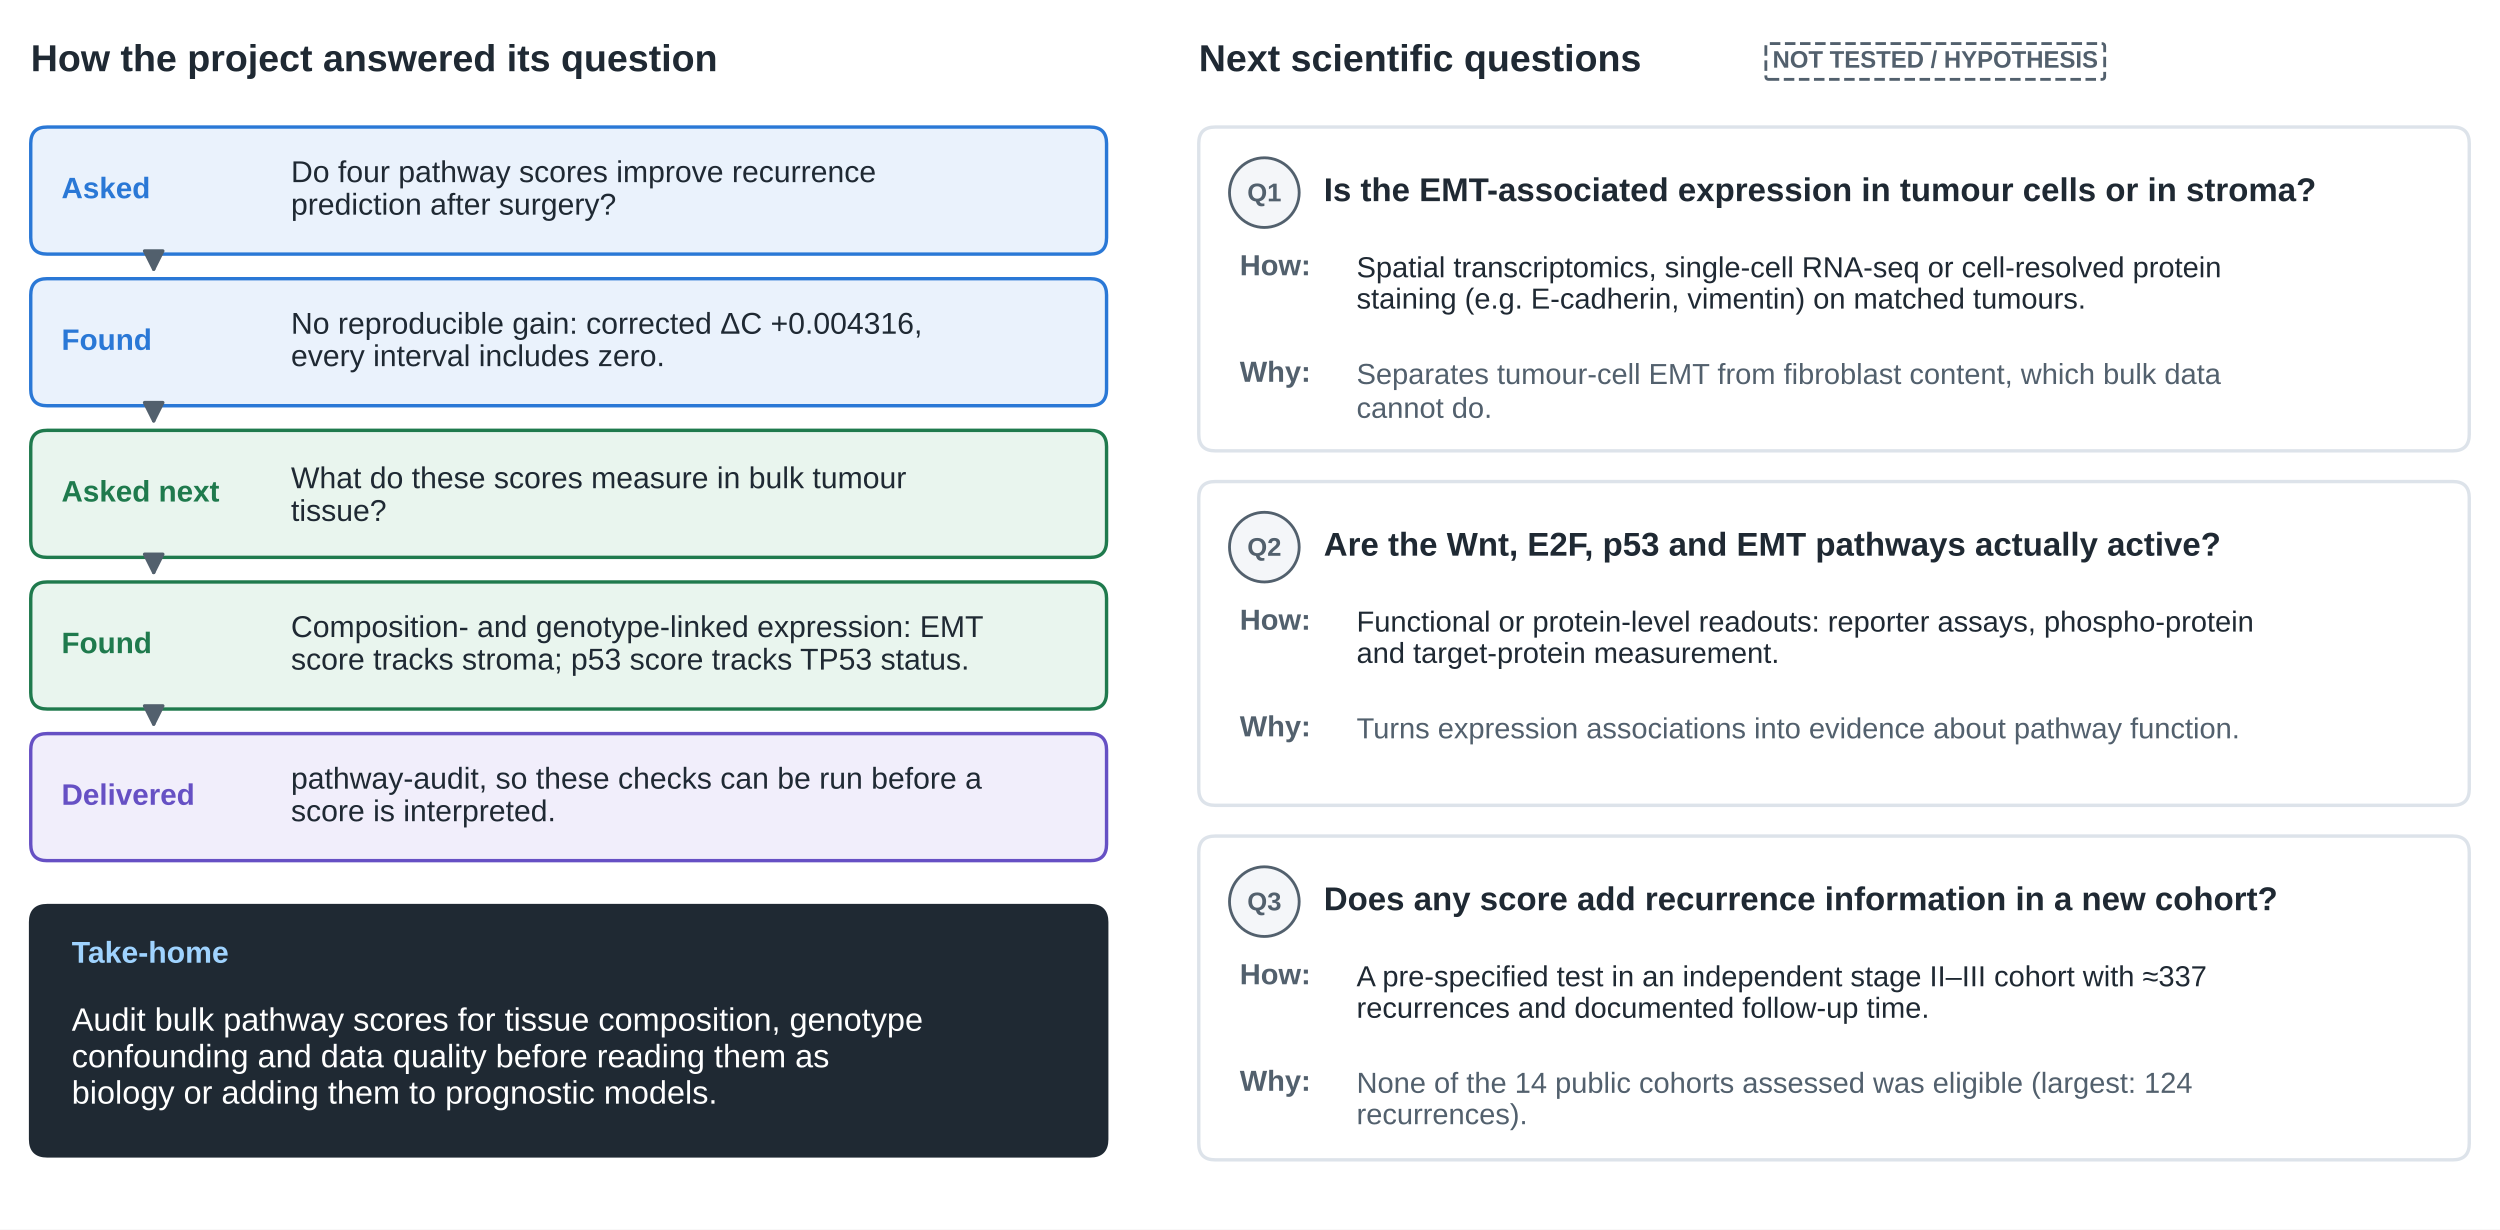
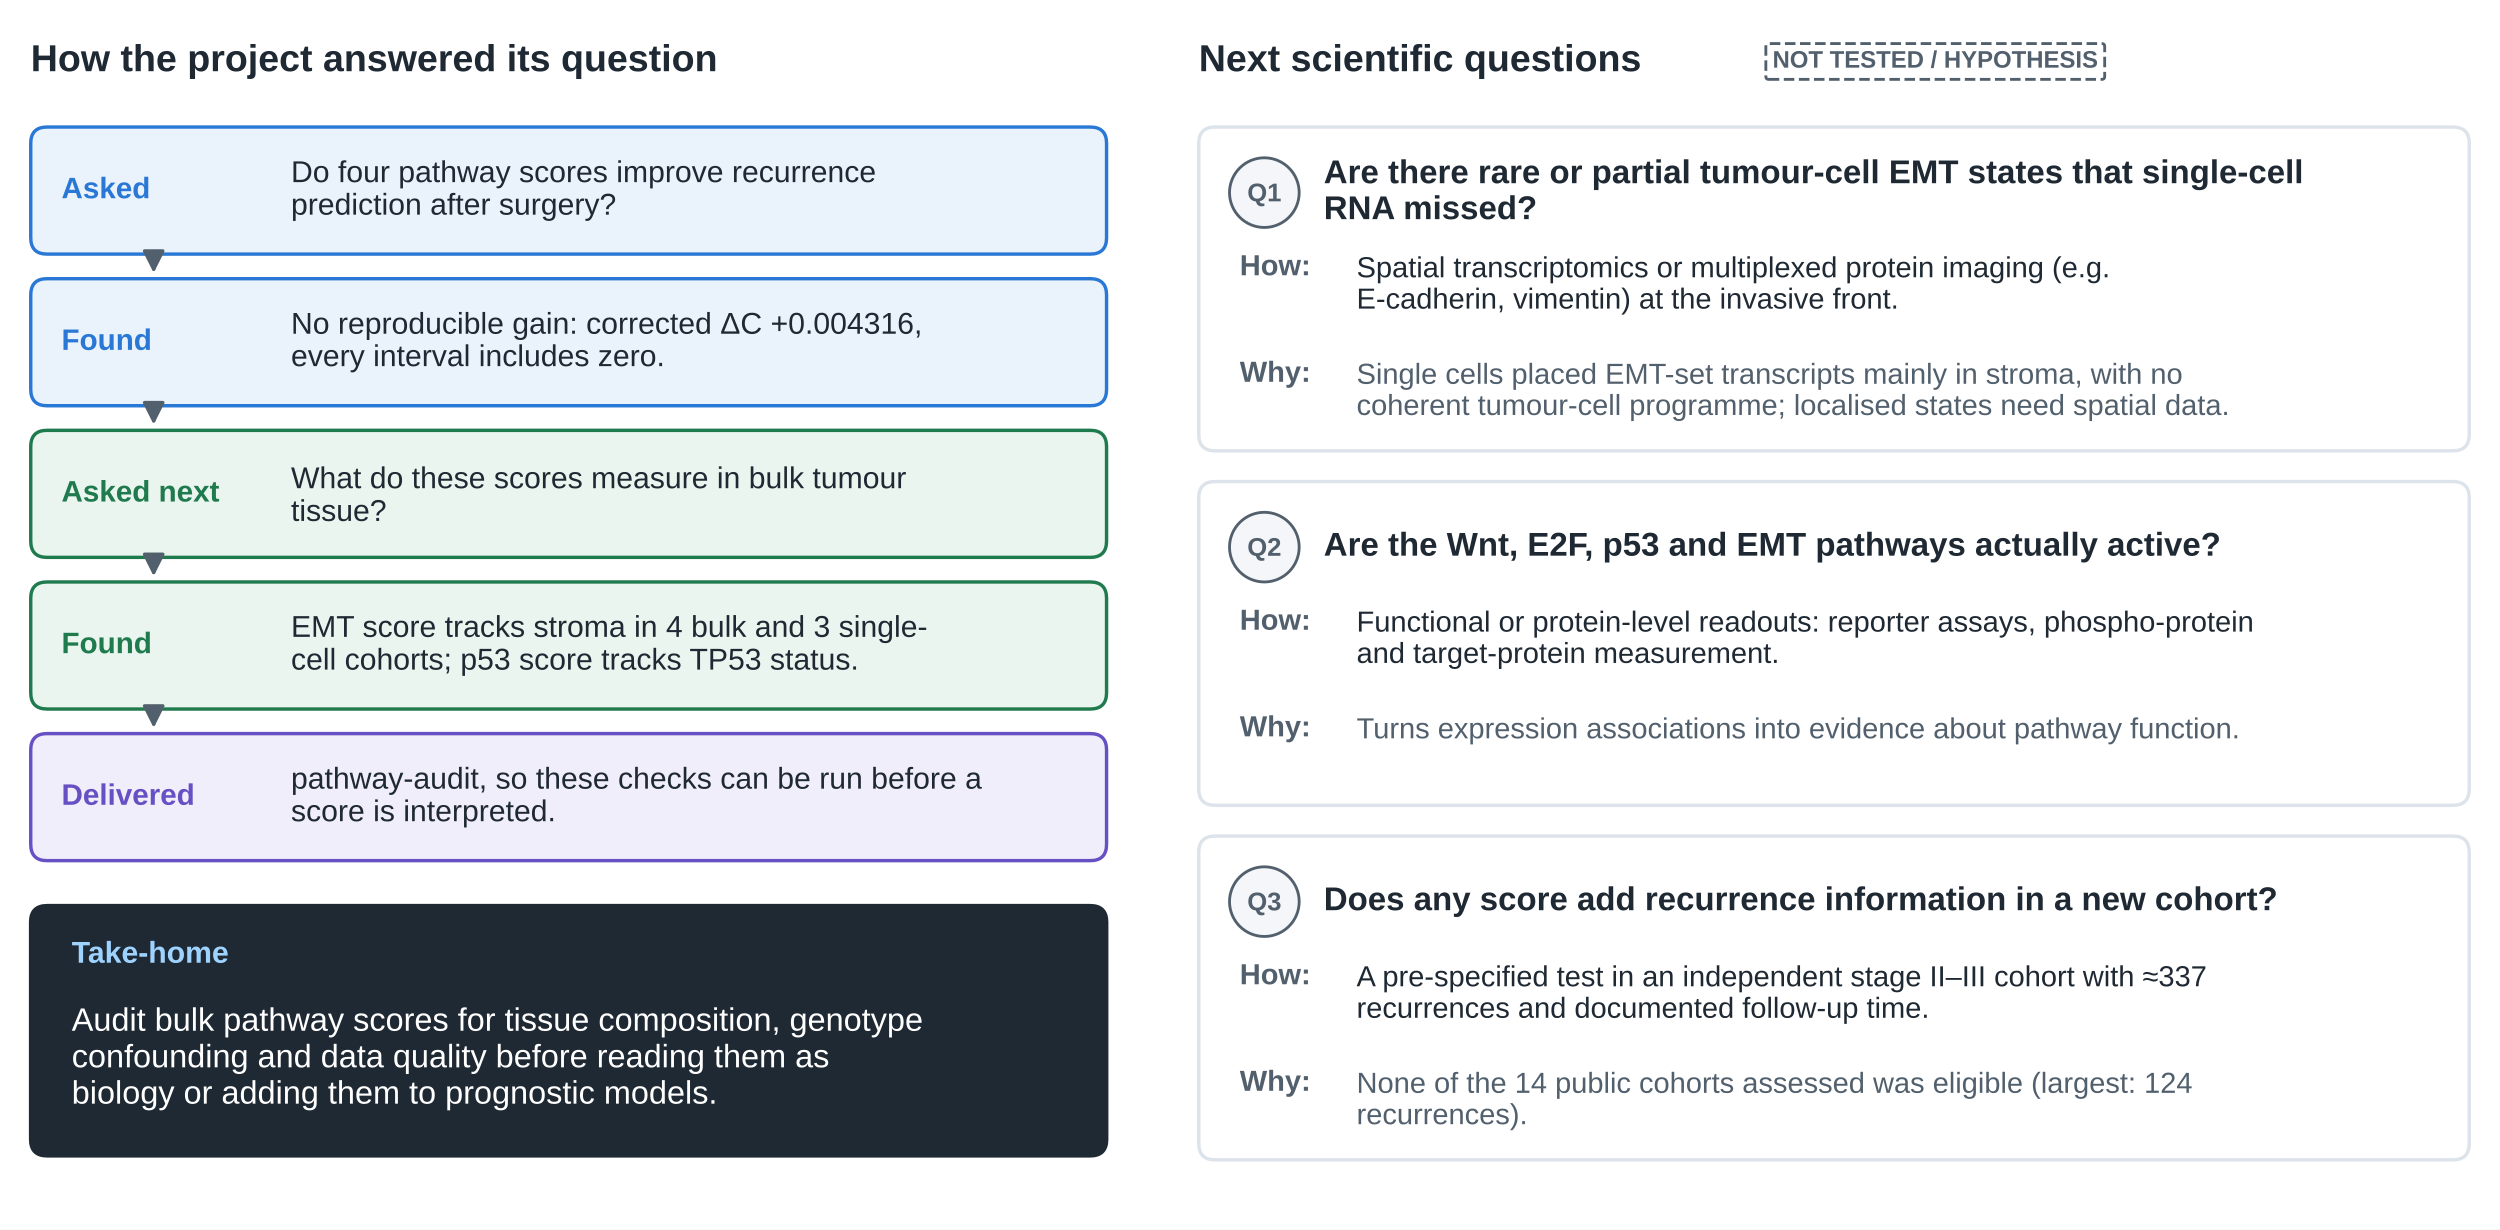
<svg xmlns="http://www.w3.org/2000/svg" width="878.4pt" height="432pt" viewBox="0 0 878.4 432" version="1.1">
  <defs>
    <style type="text/css">*{stroke-linejoin: round; stroke-linecap: butt}</style>
  </defs>
  <g id="figure_1">
    <g id="patch_1">
      <path d="M 0 432  L 878.4 432  L 878.4 0  L 0 0  z " style="fill: #ffffff" />
    </g>
    <g id="axes_1">
      <g id="patch_2">
        <path d="M 16.56 44.64  L 383.04 44.64  Q 388.8 44.64 388.8 50.4  L 388.8 83.52  Q 388.8 89.28 383.04 89.28  L 16.56 89.28  Q 10.8 89.28 10.8 83.52  L 10.8 50.4  Q 10.8 44.64 16.56 44.64  z " clip-path="url(#p2f7f9f521a)" style="fill: #eaf2fc; stroke: #2a78d6; stroke-width: 1.2; stroke-linejoin: miter" />
      </g>
      <g id="patch_3">
        <path d="M 16.56 97.92  L 383.04 97.92  Q 388.8 97.92 388.8 103.68  L 388.8 136.8  Q 388.8 142.56 383.04 142.56  L 16.56 142.56  Q 10.8 142.56 10.8 136.8  L 10.8 103.68  Q 10.8 97.92 16.56 97.92  z " clip-path="url(#p2f7f9f521a)" style="fill: #eaf2fc; stroke: #2a78d6; stroke-width: 1.2; stroke-linejoin: miter" />
      </g>
      <g id="patch_4">
        <path d="M 16.56 151.2  L 383.04 151.2  Q 388.8 151.2 388.8 156.96  L 388.8 190.08  Q 388.8 195.84 383.04 195.84  L 16.56 195.84  Q 10.8 195.84 10.8 190.08  L 10.8 156.96  Q 10.8 151.2 16.56 151.2  z " clip-path="url(#p2f7f9f521a)" style="fill: #e9f5ee; stroke: #1f7a4d; stroke-width: 1.2; stroke-linejoin: miter" />
      </g>
      <g id="patch_5">
        <path d="M 16.56 204.48  L 383.04 204.48  Q 388.8 204.48 388.8 210.24  L 388.8 243.36  Q 388.8 249.12 383.04 249.12  L 16.56 249.12  Q 10.8 249.12 10.8 243.36  L 10.8 210.24  Q 10.8 204.48 16.56 204.48  z " clip-path="url(#p2f7f9f521a)" style="fill: #e9f5ee; stroke: #1f7a4d; stroke-width: 1.2; stroke-linejoin: miter" />
      </g>
      <g id="patch_6">
        <path d="M 16.56 257.76  L 383.04 257.76  Q 388.8 257.76 388.8 263.52  L 388.8 296.64  Q 388.8 302.4 383.04 302.4  L 16.56 302.4  Q 10.8 302.4 10.8 296.64  L 10.8 263.52  Q 10.8 257.76 16.56 257.76  z " clip-path="url(#p2f7f9f521a)" style="fill: #f1eefb; stroke: #6650c4; stroke-width: 1.2; stroke-linejoin: miter" />
      </g>
      <g id="patch_7">
        <path d="M 16.56 318.24  L 383.04 318.24  Q 388.8 318.24 388.8 324  L 388.8 400.32  Q 388.8 406.08 383.04 406.08  L 16.56 406.08  Q 10.8 406.08 10.8 400.32  L 10.8 324  Q 10.8 318.24 16.56 318.24  z " clip-path="url(#p2f7f9f521a)" style="fill: #1f2933; stroke: #1f2933; stroke-width: 1.3; stroke-linejoin: miter" />
      </g>
      <g id="patch_8">
        <path d="M 426.96 44.64  L 861.84 44.64  Q 867.6 44.64 867.6 50.4  L 867.6 152.64  Q 867.6 158.4 861.84 158.4  L 426.96 158.4  Q 421.2 158.4 421.2 152.64  L 421.2 50.4  Q 421.2 44.64 426.96 44.64  z " clip-path="url(#p2f7f9f521a)" style="fill: #ffffff; stroke: #dde3ea; stroke-width: 1.2; stroke-linejoin: miter" />
      </g>
      <g id="patch_9">
        <path d="M 444.24 55.44  C 447.486 55.44 450.6 56.73 452.895 59.025  C 455.19 61.32 456.48 64.434 456.48 67.68  C 456.48 70.926 455.19 74.04 452.895 76.335  C 450.6 78.63 447.486 79.92 444.24 79.92  C 440.994 79.92 437.88 78.63 435.585 76.335  C 433.29 74.04 432 70.926 432 67.68  C 432 64.434 433.29 61.32 435.585 59.025  C 437.88 56.73 440.994 55.44 444.24 55.44  z " clip-path="url(#p2f7f9f521a)" style="fill: #f4f6f9; stroke: #52606d; stroke-linejoin: miter" />
      </g>
      <g id="patch_10">
        <path d="M 426.96 169.2  L 861.84 169.2  Q 867.6 169.2 867.6 174.96  L 867.6 277.2  Q 867.6 282.96 861.84 282.96  L 426.96 282.96  Q 421.2 282.96 421.2 277.2  L 421.2 174.96  Q 421.2 169.2 426.96 169.2  z " clip-path="url(#p2f7f9f521a)" style="fill: #ffffff; stroke: #dde3ea; stroke-width: 1.2; stroke-linejoin: miter" />
      </g>
      <g id="patch_11">
        <path d="M 444.24 180  C 447.486 180 450.6 181.29 452.895 183.585  C 455.19 185.88 456.48 188.994 456.48 192.24  C 456.48 195.486 455.19 198.6 452.895 200.895  C 450.6 203.19 447.486 204.48 444.24 204.48  C 440.994 204.48 437.88 203.19 435.585 200.895  C 433.29 198.6 432 195.486 432 192.24  C 432 188.994 433.29 185.88 435.585 183.585  C 437.88 181.29 440.994 180 444.24 180  z " clip-path="url(#p2f7f9f521a)" style="fill: #f4f6f9; stroke: #52606d; stroke-linejoin: miter" />
      </g>
      <g id="patch_12">
        <path d="M 426.96 293.76  L 861.84 293.76  Q 867.6 293.76 867.6 299.52  L 867.6 401.76  Q 867.6 407.52 861.84 407.52  L 426.96 407.52  Q 421.2 407.52 421.2 401.76  L 421.2 299.52  Q 421.2 293.76 426.96 293.76  z " clip-path="url(#p2f7f9f521a)" style="fill: #ffffff; stroke: #dde3ea; stroke-width: 1.2; stroke-linejoin: miter" />
      </g>
      <g id="patch_13">
        <path d="M 444.24 304.56  C 447.486 304.56 450.6 305.85 452.895 308.145  C 455.19 310.44 456.48 313.554 456.48 316.8  C 456.48 320.046 455.19 323.16 452.895 325.455  C 450.6 327.75 447.486 329.04 444.24 329.04  C 440.994 329.04 437.88 327.75 435.585 325.455  C 433.29 323.16 432 320.046 432 316.8  C 432 313.554 433.29 310.44 435.585 308.145  C 437.88 305.85 440.994 304.56 444.24 304.56  z " clip-path="url(#p2f7f9f521a)" style="fill: #f4f6f9; stroke: #52606d; stroke-linejoin: miter" />
      </g>
      <g id="text_1">
        <text style="font-weight: 700; font-size: 13.2px; font-family: 'Arial', 'DejaVu Sans'; text-anchor: start; fill: #1f2933" x="10.8" y="25.016" transform="rotate(-0 10.8 25.01589)">How the project answered its question</text>
      </g>
      <g id="text_2">
        <text style="font-weight: 700; font-size: 10.4px; font-family: 'Arial', 'DejaVu Sans'; text-anchor: start; fill: #2a78d6" x="21.6" y="69.651" transform="rotate(-0 21.6 69.65141)">Asked</text>
      </g>
      <g id="text_3">
        <text style="font-size: 10.6px; font-family: 'Arial', 'DejaVu Sans'; fill: #1f2933" transform="translate(102.24 63.98273)">Do four pathway scores improve recurrence</text>
        <text style="font-size: 10.6px; font-family: 'Arial', 'DejaVu Sans'; fill: #1f2933" transform="translate(102.24 75.42276)">prediction after surgery?</text>
      </g>
      <g id="patch_14">
        <path d="M 54 91.284  Q 54 93.602 54 94.579  " style="fill: none; stroke: #52606d; stroke-width: 1.2; stroke-linecap: round" />
        <path d="M 57.2 88.179  L 54 94.579  L 50.8 88.179  z " style="fill: #52606d; stroke: #52606d; stroke-width: 1.2; stroke-linecap: round" />
      </g>
      <g id="text_4">
        <text style="font-weight: 700; font-size: 10.4px; font-family: 'Arial', 'DejaVu Sans'; text-anchor: start; fill: #2a78d6" x="21.6" y="122.931" transform="rotate(-0 21.6 122.9314)">Found</text>
      </g>
      <g id="text_5">
        <text style="font-size: 10.6px; font-family: 'Arial', 'DejaVu Sans'; fill: #1f2933" transform="translate(102.24 117.2627)">No reproducible gain: corrected ΔC +0.004316,</text>
        <text style="font-size: 10.6px; font-family: 'Arial', 'DejaVu Sans'; fill: #1f2933" transform="translate(102.24 128.6382)">every interval includes zero.</text>
      </g>
      <g id="patch_15">
        <path d="M 54 144.564  Q 54 146.882 54 147.859  " style="fill: none; stroke: #52606d; stroke-width: 1.2; stroke-linecap: round" />
        <path d="M 57.2 141.459  L 54 147.859  L 50.8 141.459  z " style="fill: #52606d; stroke: #52606d; stroke-width: 1.2; stroke-linecap: round" />
      </g>
      <g id="text_6">
        <text style="font-weight: 700; font-size: 10.4px; font-family: 'Arial', 'DejaVu Sans'; text-anchor: start; fill: #1f7a4d" x="21.6" y="176.211" transform="rotate(-0 21.6 176.2114)">Asked next</text>
      </g>
      <g id="text_7">
        <text style="font-size: 10.6px; font-family: 'Arial', 'DejaVu Sans'; fill: #1f2933" transform="translate(102.24 171.5315)">What do these scores measure in bulk tumour</text>
        <text style="font-size: 10.6px; font-family: 'Arial', 'DejaVu Sans'; fill: #1f2933" transform="translate(102.24 183.0361)">tissue?</text>
      </g>
      <g id="patch_16">
        <path d="M 54 197.844  Q 54 200.162 54 201.139  " style="fill: none; stroke: #52606d; stroke-width: 1.2; stroke-linecap: round" />
        <path d="M 57.2 194.739  L 54 201.139  L 50.8 194.739  z " style="fill: #52606d; stroke: #52606d; stroke-width: 1.2; stroke-linecap: round" />
      </g>
      <g id="text_8">
        <text style="font-weight: 700; font-size: 10.4px; font-family: 'Arial', 'DejaVu Sans'; text-anchor: start; fill: #1f7a4d" x="21.6" y="229.491" transform="rotate(-0 21.6 229.4914)">Found</text>
      </g>
      <g id="text_9">
-         <text style="font-size: 10.6px; font-family: 'Arial', 'DejaVu Sans'; fill: #1f2933" transform="translate(102.24 223.8227)">Composition- and genotype-linked expression: EMT</text>
-         <text style="font-size: 10.6px; font-family: 'Arial', 'DejaVu Sans'; fill: #1f2933" transform="translate(102.24 235.276)">score tracks stroma; p53 score tracks TP53 status.</text>
+         <text style="font-size: 10.6px; font-family: 'Arial', 'DejaVu Sans'; fill: #1f2933" transform="translate(102.24 223.7739)">EMT score tracks stroma in 4 bulk and 3 single-</text>
+         <text style="font-size: 10.6px; font-family: 'Arial', 'DejaVu Sans'; fill: #1f2933" transform="translate(102.24 235.276)">cell cohorts; p53 score tracks TP53 status.</text>
      </g>
      <g id="patch_17">
        <path d="M 54 251.124  Q 54 253.442 54 254.419  " style="fill: none; stroke: #52606d; stroke-width: 1.2; stroke-linecap: round" />
        <path d="M 57.2 248.019  L 54 254.419  L 50.8 248.019  z " style="fill: #52606d; stroke: #52606d; stroke-width: 1.2; stroke-linecap: round" />
      </g>
      <g id="text_10">
        <text style="font-weight: 700; font-size: 10.4px; font-family: 'Arial', 'DejaVu Sans'; text-anchor: start; fill: #6650c4" x="21.6" y="282.771" transform="rotate(-0 21.6 282.7714)">Delivered</text>
      </g>
      <g id="text_11">
        <text style="font-size: 10.6px; font-family: 'Arial', 'DejaVu Sans'; fill: #1f2933" transform="translate(102.24 277.1027)">pathway-audit, so these checks can be run before a</text>
        <text style="font-size: 10.6px; font-family: 'Arial', 'DejaVu Sans'; fill: #1f2933" transform="translate(102.24 288.5403)">score is interpreted.</text>
      </g>
      <g id="text_12">
        <text style="font-weight: 700; font-size: 10.6px; font-family: 'Arial', 'DejaVu Sans'; text-anchor: start; fill: #9fd3ff" x="25.2" y="338.263" transform="rotate(-0 25.2 338.2632)">Take-home</text>
      </g>
      <g id="text_13">
        <text style="font-size: 11.4px; font-family: 'Arial', 'DejaVu Sans'; fill: #ffffff" transform="translate(25.2 362.1689)">Audit bulk pathway scores for tissue composition, genotype</text>
        <text style="font-size: 11.4px; font-family: 'Arial', 'DejaVu Sans'; fill: #ffffff" transform="translate(25.2 375.0073)">confounding and data quality before reading them as</text>
        <text style="font-size: 11.4px; font-family: 'Arial', 'DejaVu Sans'; fill: #ffffff" transform="translate(25.2 387.7762)">biology or adding them to prognostic models.</text>
      </g>
      <g id="text_14">
        <text style="font-weight: 700; font-size: 13.2px; font-family: 'Arial', 'DejaVu Sans'; text-anchor: start; fill: #1f2933" x="421.2" y="25.016" transform="rotate(-0 421.2 25.01602)">Next scientific questions</text>
      </g>
      <g id="text_15">
        <g id="patch_18">
          <path d="M 621.456 27.894  L 738.492 27.894  Q 739.5 27.894 739.5 26.886  L 739.5 16.314  Q 739.5 15.306 738.492 15.306  L 621.456 15.306  Q 620.448 15.306 620.448 16.314  L 620.448 26.886  Q 620.448 27.894 621.456 27.894  z " style="fill: #ffffff; stroke-dasharray: 3.7,1.6; stroke-dashoffset: 0; stroke: #52606d; stroke-linejoin: miter" />
        </g>
        <text style="font-weight: 700; font-size: 8.4px; font-family: 'Arial', 'DejaVu Sans'; text-anchor: start; fill: #52606d" x="622.8" y="23.774" transform="rotate(-0 622.8 23.77383)">NOT TESTED / HYPOTHESIS</text>
      </g>
      <g id="text_16">
        <text style="font-weight: 700; font-size: 9px; font-family: 'Arial', 'DejaVu Sans'; text-anchor: middle; fill: #52606d" x="444.24" y="70.729" transform="rotate(-0 444.24 70.7291)">Q1</text>
      </g>
      <g id="text_17">
-         <text style="font-weight: 700; font-size: 11.6px; font-family: 'Arial', 'DejaVu Sans'; text-anchor: start; fill: #1f2933" x="465.12" y="70.682" transform="rotate(-0 465.12 70.68195)">Is the EMT-associated expression in tumour cells or in stroma?</text>
+         <text style="font-weight: 700; font-size: 11.6px; font-family: 'Arial', 'DejaVu Sans'; fill: #1f2933" transform="translate(465.12 64.36924)">Are there rare or partial tumour-cell EMT states that single-cell</text>
+         <text style="font-weight: 700; font-size: 11.6px; font-family: 'Arial', 'DejaVu Sans'; fill: #1f2933" transform="translate(465.12 76.99466)">RNA missed?</text>
      </g>
      <g id="text_18">
        <text style="font-weight: 700; font-size: 10.2px; font-family: 'Arial', 'DejaVu Sans'; text-anchor: start; fill: #52606d" x="435.6" y="96.706" transform="rotate(-0 435.6 96.70588)">How:</text>
      </g>
      <g id="text_19">
-         <text style="font-size: 10.2px; font-family: 'Arial', 'DejaVu Sans'; fill: #1f2933" transform="translate(476.64 97.42342)">Spatial transcriptomics, single-cell RNA-seq or cell-resolved protein</text>
-         <text style="font-size: 10.2px; font-family: 'Arial', 'DejaVu Sans'; fill: #1f2933" transform="translate(476.64 108.4317)">staining (e.g. E-cadherin, vimentin) on matched tumours.</text>
+         <text style="font-size: 10.2px; font-family: 'Arial', 'DejaVu Sans'; fill: #1f2933" transform="translate(476.64 97.42342)">Spatial transcriptomics or multiplexed protein imaging (e.g.</text>
+         <text style="font-size: 10.2px; font-family: 'Arial', 'DejaVu Sans'; fill: #1f2933" transform="translate(476.64 108.4317)">E-cadherin, vimentin) at the invasive front.</text>
      </g>
      <g id="text_20">
        <text style="font-weight: 700; font-size: 10.2px; font-family: 'Arial', 'DejaVu Sans'; text-anchor: start; fill: #52606d" x="435.6" y="134.146" transform="rotate(-0 435.6 134.1459)">Why:</text>
      </g>
      <g id="text_21">
-         <text style="font-size: 10.2px; font-family: 'Arial', 'DejaVu Sans'; fill: #52606d" transform="translate(476.64 134.9232)">Separates tumour-cell EMT from fibroblast content, which bulk data</text>
-         <text style="font-size: 10.2px; font-family: 'Arial', 'DejaVu Sans'; fill: #52606d" transform="translate(476.64 146.8232)">cannot do.</text>
+         <text style="font-size: 10.2px; font-family: 'Arial', 'DejaVu Sans'; fill: #52606d" transform="translate(476.64 134.8634)">Single cells placed EMT-set transcripts mainly in stroma, with no</text>
+         <text style="font-size: 10.2px; font-family: 'Arial', 'DejaVu Sans'; fill: #52606d" transform="translate(476.64 145.8096)">coherent tumour-cell programme; localised states need spatial data.</text>
      </g>
      <g id="text_22">
        <text style="font-weight: 700; font-size: 9px; font-family: 'Arial', 'DejaVu Sans'; text-anchor: middle; fill: #52606d" x="444.24" y="195.289" transform="rotate(-0 444.24 195.2891)">Q2</text>
      </g>
      <g id="text_23">
        <text style="font-weight: 700; font-size: 11.6px; font-family: 'Arial', 'DejaVu Sans'; text-anchor: start; fill: #1f2933" x="465.12" y="195.242" transform="rotate(-0 465.12 195.2418)">Are the Wnt, E2F, p53 and EMT pathways actually active?</text>
      </g>
      <g id="text_24">
        <text style="font-weight: 700; font-size: 10.2px; font-family: 'Arial', 'DejaVu Sans'; text-anchor: start; fill: #52606d" x="435.6" y="221.266" transform="rotate(-0 435.6 221.2659)">How:</text>
      </g>
      <g id="text_25">
        <text style="font-size: 10.2px; font-family: 'Arial', 'DejaVu Sans'; fill: #1f2933" transform="translate(476.64 221.9213)">Functional or protein-level readouts: reporter assays, phospho-protein</text>
        <text style="font-size: 10.2px; font-family: 'Arial', 'DejaVu Sans'; fill: #1f2933" transform="translate(476.64 232.9296)">and target-protein measurement.</text>
      </g>
      <g id="text_26">
        <text style="font-weight: 700; font-size: 10.2px; font-family: 'Arial', 'DejaVu Sans'; text-anchor: start; fill: #52606d" x="435.6" y="258.706" transform="rotate(-0 435.6 258.7059)">Why:</text>
      </g>
      <g id="text_27">
        <text style="font-size: 10.2px; font-family: 'Arial', 'DejaVu Sans'; text-anchor: start; fill: #52606d" x="476.64" y="259.423" transform="rotate(-0 476.64 259.4234)">Turns expression associations into evidence about pathway function.</text>
      </g>
      <g id="text_28">
        <text style="font-weight: 700; font-size: 9px; font-family: 'Arial', 'DejaVu Sans'; text-anchor: middle; fill: #52606d" x="444.24" y="319.849" transform="rotate(-0 444.24 319.8491)">Q3</text>
      </g>
      <g id="text_29">
        <text style="font-weight: 700; font-size: 11.6px; font-family: 'Arial', 'DejaVu Sans'; text-anchor: start; fill: #1f2933" x="465.12" y="319.802" transform="rotate(-0 465.12 319.8018)">Does any score add recurrence information in a new cohort?</text>
      </g>
      <g id="text_30">
        <text style="font-weight: 700; font-size: 10.2px; font-family: 'Arial', 'DejaVu Sans'; text-anchor: start; fill: #52606d" x="435.6" y="345.826" transform="rotate(-0 435.6 345.8259)">How:</text>
      </g>
      <g id="text_31">
        <text style="font-size: 10.2px; font-family: 'Arial', 'DejaVu Sans'; fill: #1f2933" transform="translate(476.64 346.5434)">A pre-specified test in an independent stage II–III cohort with ≈337</text>
        <text style="font-size: 10.2px; font-family: 'Arial', 'DejaVu Sans'; fill: #1f2933" transform="translate(476.64 357.6115)">recurrences and documented follow-up time.</text>
      </g>
      <g id="text_32">
        <text style="font-weight: 700; font-size: 10.2px; font-family: 'Arial', 'DejaVu Sans'; text-anchor: start; fill: #52606d" x="435.6" y="383.266" transform="rotate(-0 435.6 383.2659)">Why:</text>
      </g>
      <g id="text_33">
        <text style="font-size: 10.2px; font-family: 'Arial', 'DejaVu Sans'; fill: #52606d" transform="translate(476.64 383.9834)">None of the 14 public cohorts assessed was eligible (largest: 124</text>
        <text style="font-size: 10.2px; font-family: 'Arial', 'DejaVu Sans'; fill: #52606d" transform="translate(476.64 394.9917)">recurrences).</text>
      </g>
    </g>
  </g>
  <defs>
    <clipPath id="p2f7f9f521a">
      <rect x="0" y="0" width="878.4" height="432" />
    </clipPath>
  </defs>
</svg>
